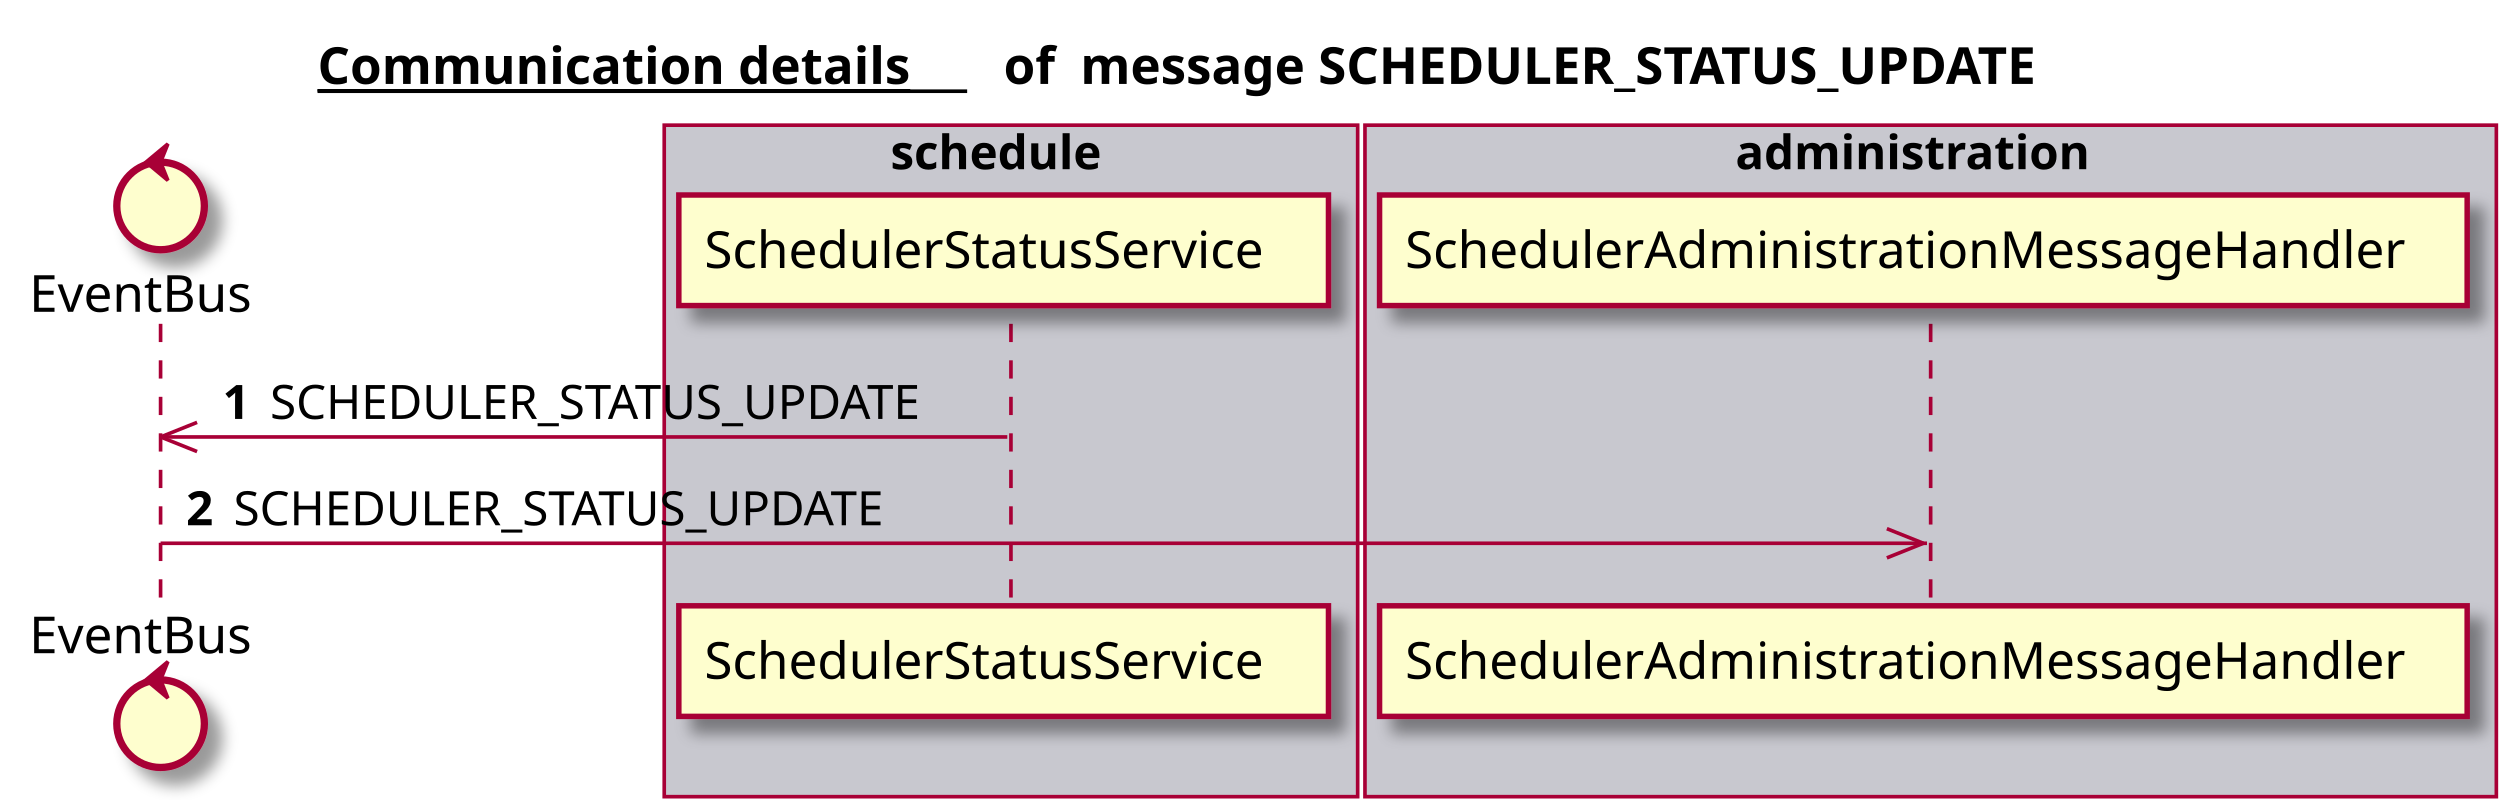
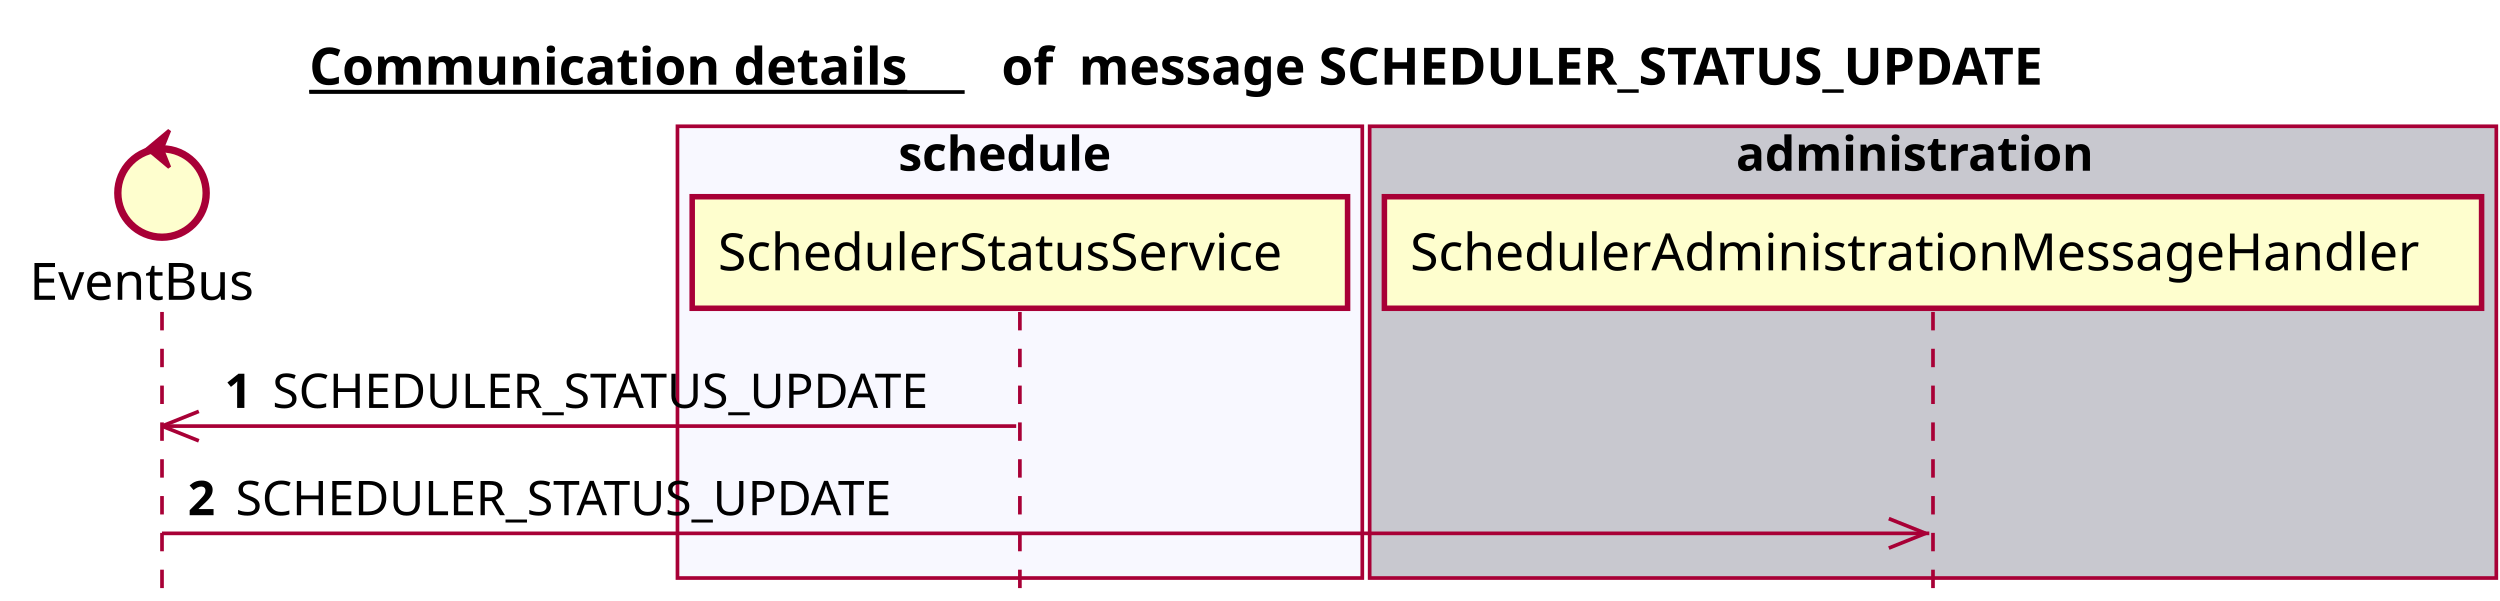
- <svg xmlns="http://www.w3.org/2000/svg" contentScriptType="application/ecmascript" contentStyleType="text/css" height="219px" preserveAspectRatio="none" style="width:685px;height:219px;" version="1.1" viewBox="0 0 685 219" width="685px" zoomAndPan="magnify">
-   <defs>
-     <filter height="300%" id="fsll8bx" width="300%" x="-1" y="-1">
-       <feGaussianBlur result="blurOut" stdDeviation="2.0" />
-       <feColorMatrix in="blurOut" result="blurOut2" type="matrix" values="0 0 0 0 0 0 0 0 0 0 0 0 0 0 0 0 0 0 .4 0" />
-       <feOffset dx="4.0" dy="4.0" in="blurOut2" result="blurOut3" />
-       <feBlend in="SourceGraphic" in2="blurOut3" mode="normal" />
-     </filter>
-   </defs>
+ <svg xmlns="http://www.w3.org/2000/svg" contentScriptType="application/ecmascript" contentStyleType="text/css" height="163px" preserveAspectRatio="none" style="width:679px;height:163px;" version="1.1" viewBox="0 0 679 163" width="679px" zoomAndPan="magnify">
+   <defs />
  <g>
-     <text fill="#000000" font-family="sans-serif" font-size="14" font-weight="bold" lengthAdjust="spacingAndGlyphs" text-decoration="underline" textLength="178" x="87" y="22.995">Communication details</text>
-     <line style="stroke: #000000; stroke-width: 1.0;" x1="87" x2="265" y1="24.995" y2="24.995" />
-     <text fill="#000000" font-family="sans-serif" font-size="14" font-weight="bold" lengthAdjust="spacingAndGlyphs" textLength="16" x="275" y="22.995">of</text>
-     <text fill="#000000" font-family="sans-serif" font-size="14" font-weight="bold" lengthAdjust="spacingAndGlyphs" textLength="305" x="296" y="22.995">message SCHEDULER_STATUS_UPDATE</text>
-     <rect fill="#C8C8CF" height="183.992" style="stroke: #A80036; stroke-width: 1.0;" width="190" x="182" y="34.297" />
+     <text fill="#000000" font-family="sans-serif" font-size="14" font-weight="bold" lengthAdjust="spacingAndGlyphs" text-decoration="underline" textLength="178" x="84" y="22.995">Communication details</text>
+     <line style="stroke: #000000; stroke-width: 1.0;" x1="84" x2="262" y1="24.995" y2="24.995" />
+     <text fill="#000000" font-family="sans-serif" font-size="14" font-weight="bold" lengthAdjust="spacingAndGlyphs" textLength="16" x="272" y="22.995">of</text>
+     <text fill="#000000" font-family="sans-serif" font-size="14" font-weight="bold" lengthAdjust="spacingAndGlyphs" textLength="305" x="293" y="22.995">message SCHEDULER_STATUS_UPDATE</text>
+     <rect fill="#F8F8FF" height="122.695" style="stroke: #A80036; stroke-width: 1.0;" width="186" x="184" y="34.297" />
    <text fill="#000000" font-family="sans-serif" font-size="13" font-weight="bold" lengthAdjust="spacingAndGlyphs" textLength="66" x="244" y="46.364">schedule</text>
-     <rect fill="#C8C8CF" height="183.992" style="stroke: #A80036; stroke-width: 1.0;" width="310" x="374" y="34.297" />
-     <text fill="#000000" font-family="sans-serif" font-size="13" font-weight="bold" lengthAdjust="spacingAndGlyphs" textLength="107" x="475.5" y="46.364">administration</text>
-     <line style="stroke: #A80036; stroke-width: 1.0; stroke-dasharray: 5.0,5.0;" x1="44" x2="44" y1="88.727" y2="166.992" />
-     <line style="stroke: #A80036; stroke-width: 1.0; stroke-dasharray: 5.0,5.0;" x1="277" x2="277" y1="88.727" y2="166.992" />
-     <line style="stroke: #A80036; stroke-width: 1.0; stroke-dasharray: 5.0,5.0;" x1="529" x2="529" y1="88.727" y2="166.992" />
-     <text fill="#000000" font-family="sans-serif" font-size="14" lengthAdjust="spacingAndGlyphs" textLength="66" x="8" y="85.425">EventBus</text>
-     <ellipse cx="44" cy="56.43" fill="#FEFECE" filter="url(#fsll8bx)" rx="12" ry="12" style="stroke: #A80036; stroke-width: 2.0;" />
-     <polygon fill="#A80036" points="40,44.43,46,39.43,44,44.43,46,49.43,40,44.43" style="stroke: #A80036; stroke-width: 1.0;" />
-     <text fill="#000000" font-family="sans-serif" font-size="14" lengthAdjust="spacingAndGlyphs" textLength="66" x="8" y="178.987">EventBus</text>
-     <ellipse cx="44" cy="198.289" fill="#FEFECE" filter="url(#fsll8bx)" rx="12" ry="12" style="stroke: #A80036; stroke-width: 2.0;" />
-     <polygon fill="#A80036" points="40,186.289,46,181.289,44,186.289,46,191.289,40,186.289" style="stroke: #A80036; stroke-width: 1.0;" />
-     <rect fill="#FEFECE" filter="url(#fsll8bx)" height="30.297" style="stroke: #A80036; stroke-width: 1.5;" width="178" x="186" y="53.43" />
-     <text fill="#000000" font-family="sans-serif" font-size="14" lengthAdjust="spacingAndGlyphs" textLength="164" x="193" y="73.425">SchedulerStatusService</text>
-     <rect fill="#FEFECE" filter="url(#fsll8bx)" height="30.297" style="stroke: #A80036; stroke-width: 1.5;" width="178" x="186" y="165.992" />
-     <text fill="#000000" font-family="sans-serif" font-size="14" lengthAdjust="spacingAndGlyphs" textLength="164" x="193" y="185.987">SchedulerStatusService</text>
-     <rect fill="#FEFECE" filter="url(#fsll8bx)" height="30.297" style="stroke: #A80036; stroke-width: 1.5;" width="298" x="378" y="53.43" />
-     <text fill="#000000" font-family="sans-serif" font-size="14" lengthAdjust="spacingAndGlyphs" textLength="284" x="385" y="73.425">SchedulerAdministrationMessageHandler</text>
-     <rect fill="#FEFECE" filter="url(#fsll8bx)" height="30.297" style="stroke: #A80036; stroke-width: 1.5;" width="298" x="378" y="165.992" />
-     <text fill="#000000" font-family="sans-serif" font-size="14" lengthAdjust="spacingAndGlyphs" textLength="284" x="385" y="185.987">SchedulerAdministrationMessageHandler</text>
-     <line style="stroke: #A80036; stroke-width: 1.0;" x1="44" x2="54" y1="119.727" y2="115.727" />
-     <line style="stroke: #A80036; stroke-width: 1.0;" x1="44" x2="54" y1="119.727" y2="123.727" />
-     <line style="stroke: #A80036; stroke-width: 1.0;" x1="44" x2="276" y1="119.727" y2="119.727" />
-     <text fill="#000000" font-family="sans-serif" font-size="13" font-weight="bold" lengthAdjust="spacingAndGlyphs" textLength="9" x="61" y="114.793">1</text>
-     <text fill="#000000" font-family="sans-serif" font-size="13" lengthAdjust="spacingAndGlyphs" textLength="196" x="74" y="114.793">SCHEDULER_STATUS_UPDATE</text>
-     <line style="stroke: #A80036; stroke-width: 1.0;" x1="527" x2="517" y1="148.859" y2="144.859" />
-     <line style="stroke: #A80036; stroke-width: 1.0;" x1="527" x2="517" y1="148.859" y2="152.859" />
-     <line style="stroke: #A80036; stroke-width: 1.0;" x1="44" x2="528" y1="148.859" y2="148.859" />
-     <text fill="#000000" font-family="sans-serif" font-size="13" font-weight="bold" lengthAdjust="spacingAndGlyphs" textLength="9" x="51" y="143.926">2</text>
-     <text fill="#000000" font-family="sans-serif" font-size="13" lengthAdjust="spacingAndGlyphs" textLength="196" x="64" y="143.926">SCHEDULER_STATUS_UPDATE</text>
+     <rect fill="#C8C8CF" height="122.695" style="stroke: #A80036; stroke-width: 1.0;" width="306" x="372" y="34.297" />
+     <text fill="#000000" font-family="sans-serif" font-size="13" font-weight="bold" lengthAdjust="spacingAndGlyphs" textLength="107" x="471.5" y="46.364">administration</text>
+     <line style="stroke: #A80036; stroke-width: 1.0; stroke-dasharray: 5.0,5.0;" x1="44" x2="44" y1="84.727" y2="162.992" />
+     <line style="stroke: #A80036; stroke-width: 1.0; stroke-dasharray: 5.0,5.0;" x1="277" x2="277" y1="84.727" y2="162.992" />
+     <line style="stroke: #A80036; stroke-width: 1.0; stroke-dasharray: 5.0,5.0;" x1="525" x2="525" y1="84.727" y2="162.992" />
+     <text fill="#000000" font-family="sans-serif" font-size="14" lengthAdjust="spacingAndGlyphs" textLength="66" x="8" y="81.425">EventBus</text>
+     <ellipse cx="44" cy="52.43" fill="#FEFECE" rx="12" ry="12" style="stroke: #A80036; stroke-width: 2.0;" />
+     <polygon fill="#A80036" points="40,40.43,46,35.43,44,40.43,46,45.43,40,40.43" style="stroke: #A80036; stroke-width: 1.0;" />
+     <rect fill="#FEFECE" height="30.297" style="stroke: #A80036; stroke-width: 1.5;" width="178" x="188" y="53.43" />
+     <text fill="#000000" font-family="sans-serif" font-size="14" lengthAdjust="spacingAndGlyphs" textLength="164" x="195" y="73.425">SchedulerStatusService</text>
+     <rect fill="#FEFECE" height="30.297" style="stroke: #A80036; stroke-width: 1.5;" width="298" x="376" y="53.43" />
+     <text fill="#000000" font-family="sans-serif" font-size="14" lengthAdjust="spacingAndGlyphs" textLength="284" x="383" y="73.425">SchedulerAdministrationMessageHandler</text>
+     <line style="stroke: #A80036; stroke-width: 1.0;" x1="44" x2="54" y1="115.727" y2="111.727" />
+     <line style="stroke: #A80036; stroke-width: 1.0;" x1="44" x2="54" y1="115.727" y2="119.727" />
+     <line style="stroke: #A80036; stroke-width: 1.0;" x1="44" x2="276" y1="115.727" y2="115.727" />
+     <text fill="#000000" font-family="sans-serif" font-size="13" font-weight="bold" lengthAdjust="spacingAndGlyphs" textLength="9" x="61" y="110.793">1</text>
+     <text fill="#000000" font-family="sans-serif" font-size="13" lengthAdjust="spacingAndGlyphs" textLength="196" x="74" y="110.793">SCHEDULER_STATUS_UPDATE</text>
+     <line style="stroke: #A80036; stroke-width: 1.0;" x1="523" x2="513" y1="144.859" y2="140.859" />
+     <line style="stroke: #A80036; stroke-width: 1.0;" x1="523" x2="513" y1="144.859" y2="148.859" />
+     <line style="stroke: #A80036; stroke-width: 1.0;" x1="44" x2="524" y1="144.859" y2="144.859" />
+     <text fill="#000000" font-family="sans-serif" font-size="13" font-weight="bold" lengthAdjust="spacingAndGlyphs" textLength="9" x="51" y="139.926">2</text>
+     <text fill="#000000" font-family="sans-serif" font-size="13" lengthAdjust="spacingAndGlyphs" textLength="196" x="64" y="139.926">SCHEDULER_STATUS_UPDATE</text>
  </g>
</svg>
